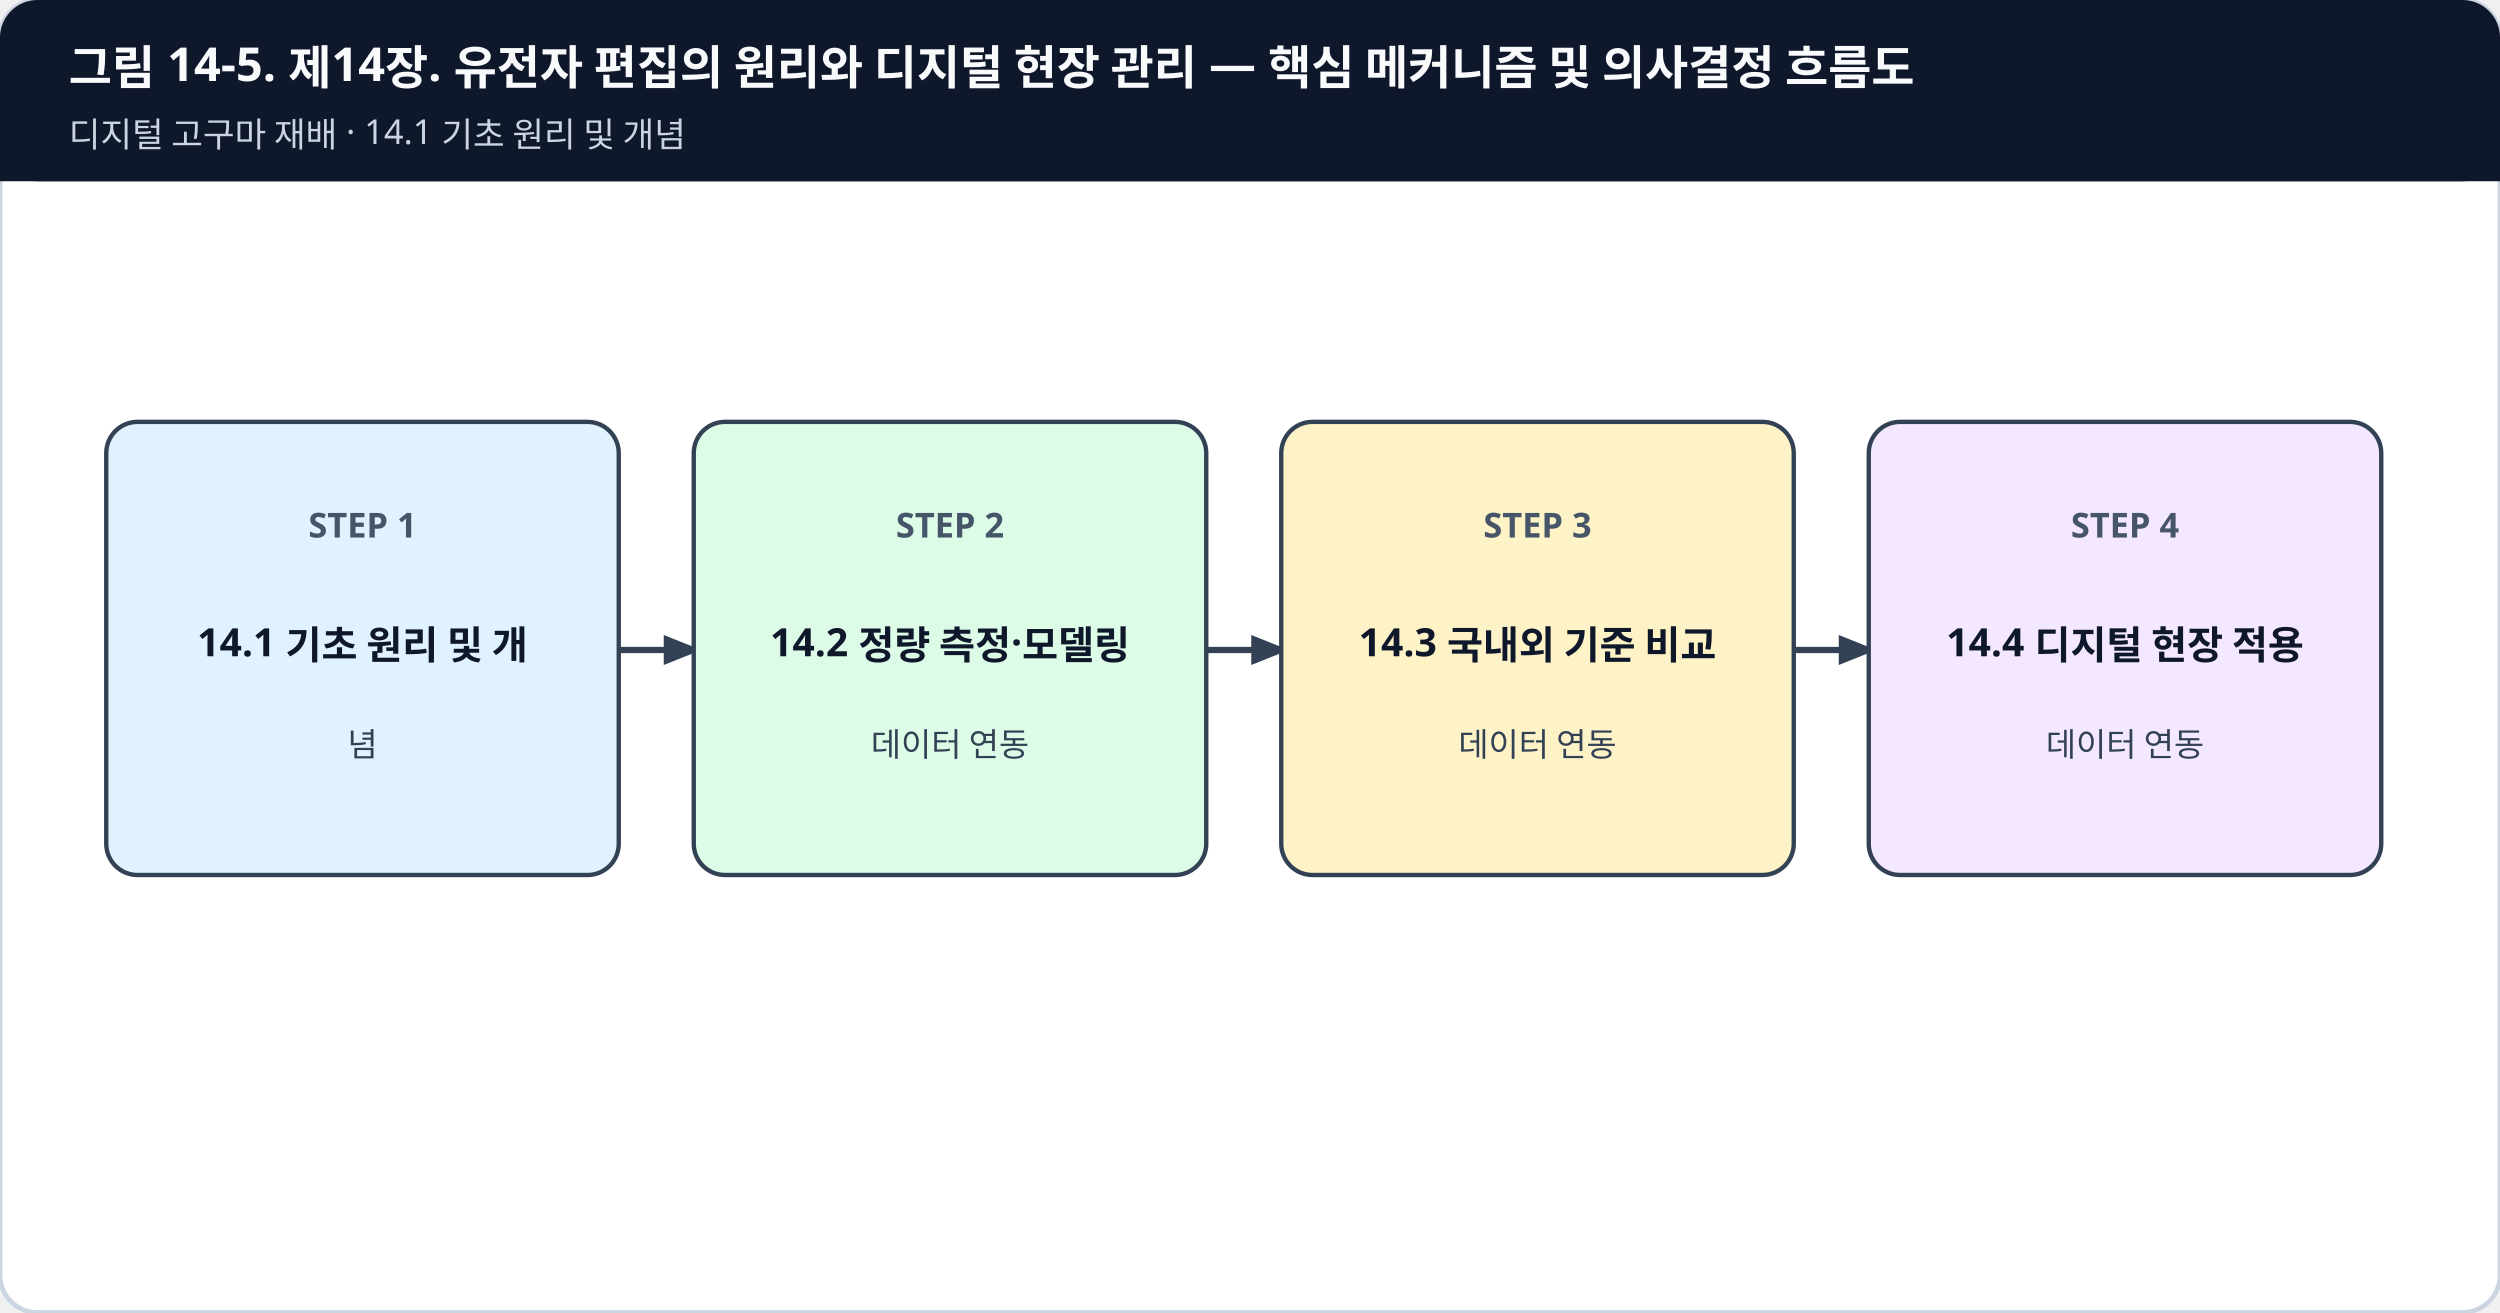
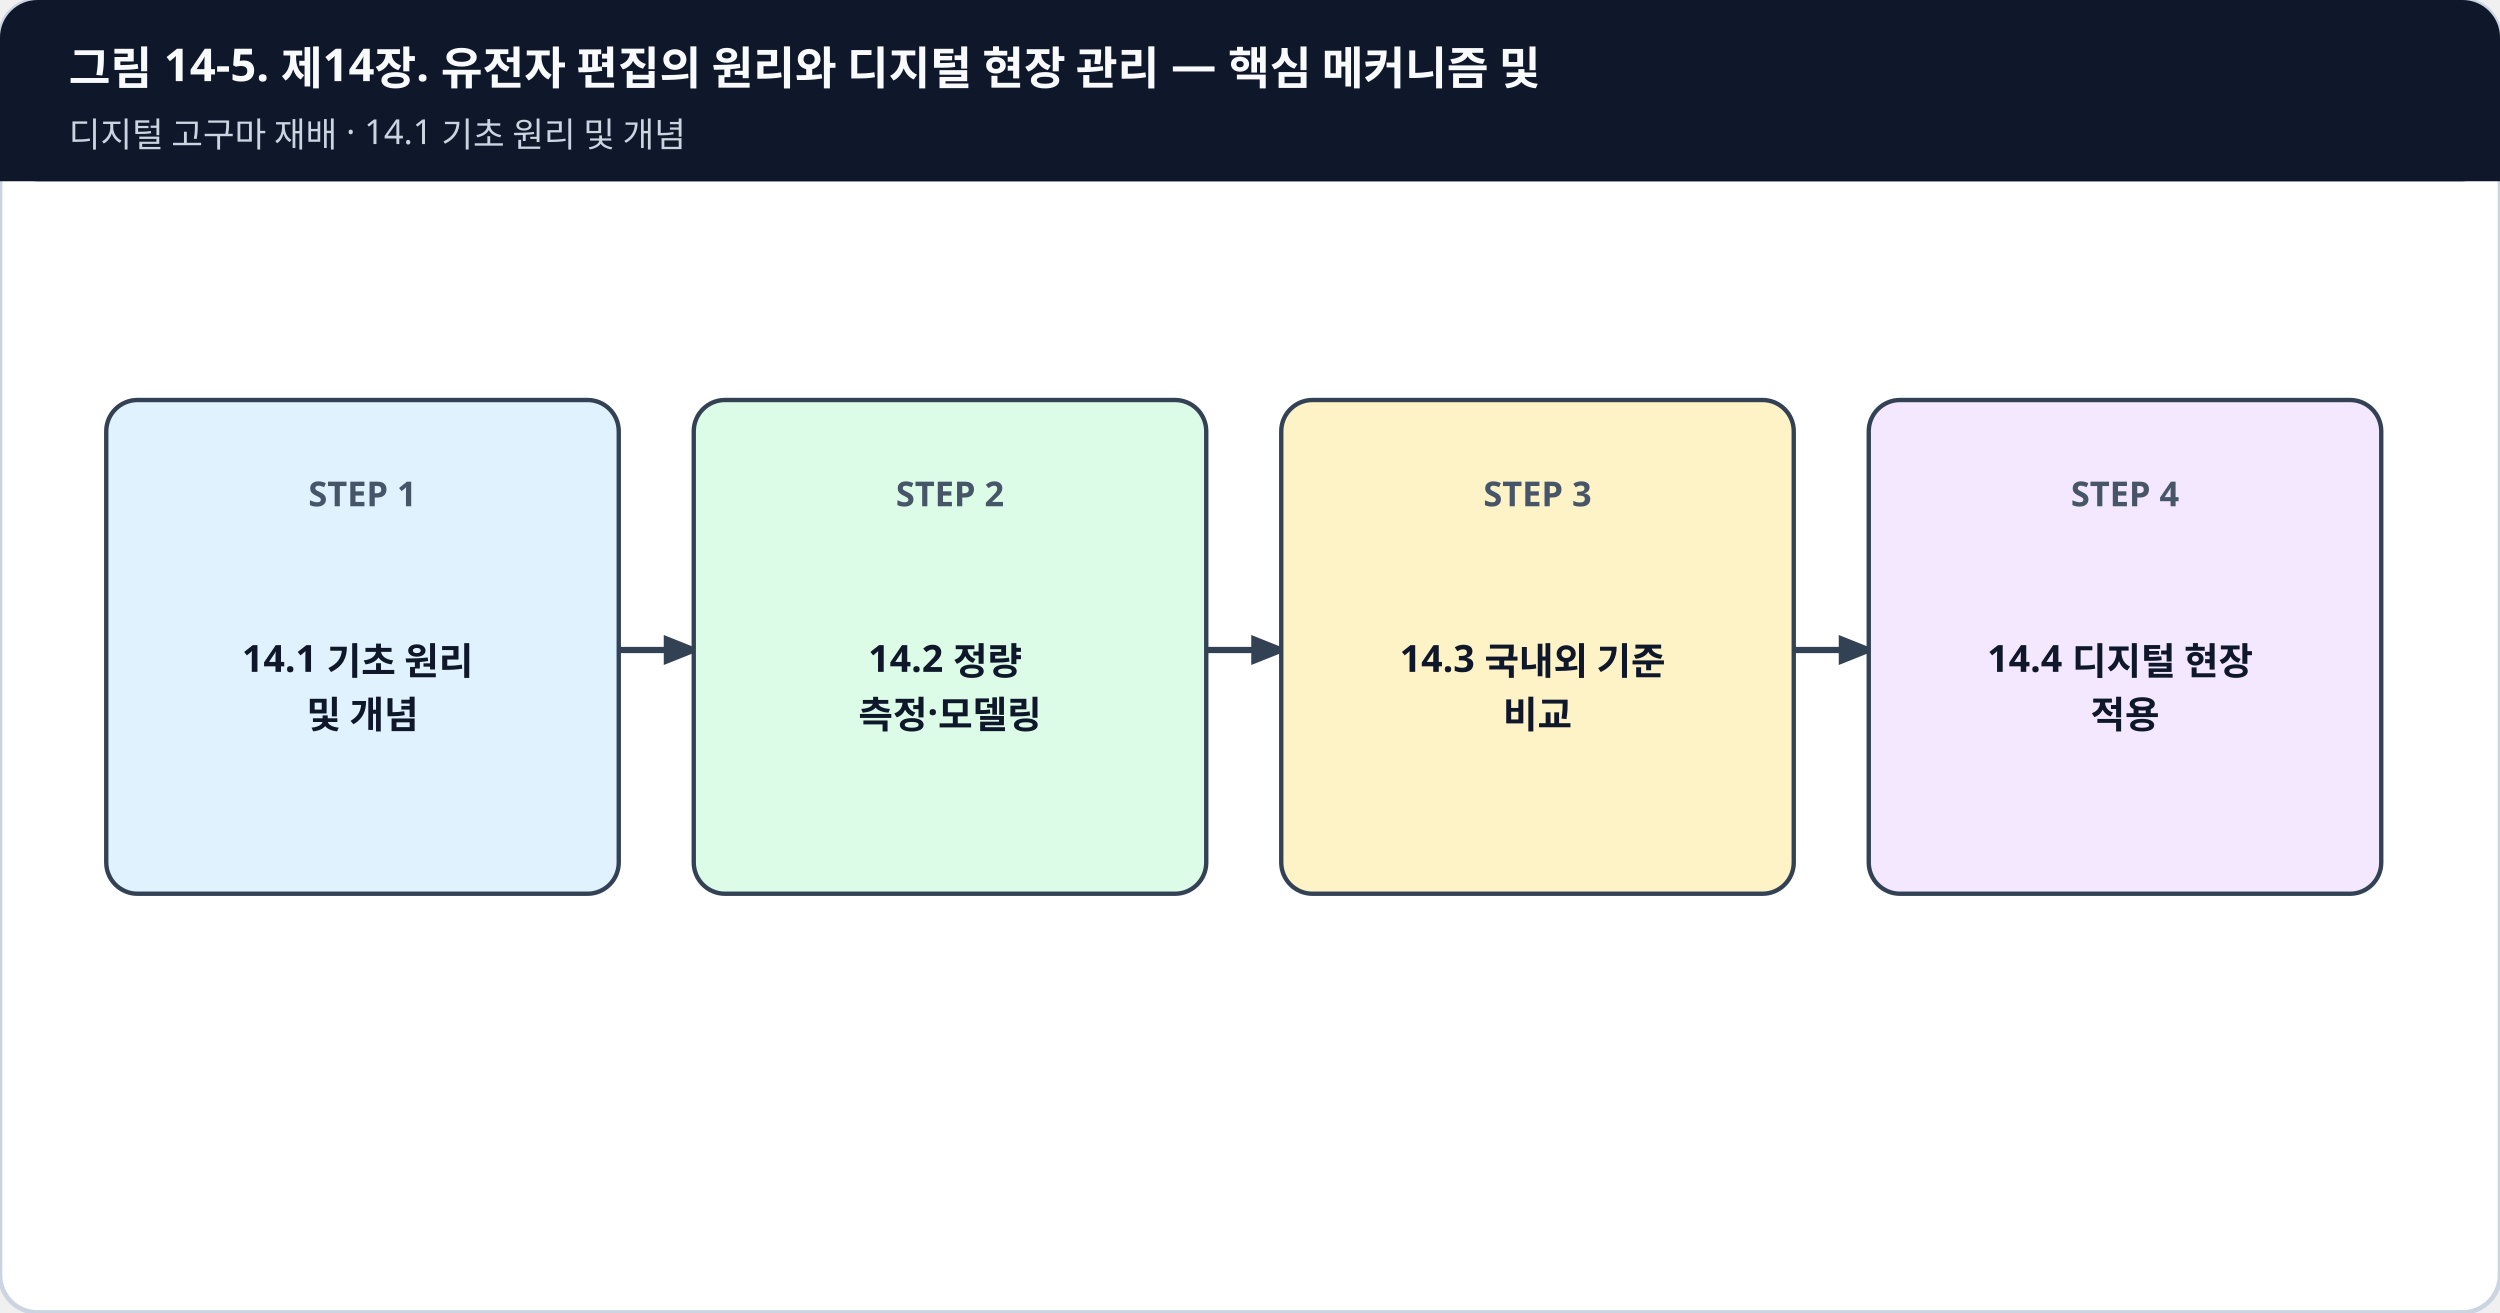
<svg xmlns="http://www.w3.org/2000/svg" viewBox="0 0 800 420" width="800" height="420" style="background:#ffffff;font-family:'Malgun Gothic', 'Apple SD Gothic Neo', 'Noto Sans KR', sans-serif;">
  <rect x="0" y="0" width="800" height="420" rx="12" fill="#ffffff" stroke="#cbd5e1" stroke-width="1.5" />
  <rect x="0" y="0" width="800" height="58" rx="12" fill="#0f172a" />
  <rect x="0" y="42" width="800" height="16" fill="#0f172a" />
-   <text x="22" y="27" font-size="15" font-weight="700" fill="#f8fafc">그림 14-5. 제14장. 유전자 편집의 원리와 디지털 현장 관리 — 핵심 메커니즘 및 의사결정 흐름도 </text>
+   <text x="22" y="27" font-size="14.5" font-weight="700" fill="#f8fafc">그림 14-5. 제14장. 유전자 편집의 원리와 디지털 현장 관리 — 핵심 메커니즘 및</text>
  <text x="22" y="47" font-size="11" fill="#cbd5e1">디지털 고구마 재배 · 14.1 기초 원리 및 개념</text>
  <defs>
    <marker id="ar" viewBox="0 0 10 10" refX="8" refY="5" markerWidth="6" markerHeight="6" orient="auto">
      <path d="M 0 1 L 10 5 L 0 9 z" fill="#334155" />
    </marker>
  </defs>
-   <rect x="34" y="135" width="164" height="145" rx="10" fill="#e0f2fe" stroke="#334155" stroke-width="1.4" />
-   <text x="116" y="172" text-anchor="middle" font-size="11" font-weight="700" fill="#475569">STEP 1</text>
-   <text x="116" y="210" text-anchor="middle" font-size="12.5" font-weight="700" fill="#0f172a">14.1 기초 원리 및 개</text>
-   <text x="116" y="242" text-anchor="middle" font-size="10.5" fill="#334155">념</text>
+   <rect x="34" y="128" width="164" height="158" rx="10" fill="#e0f2fe" stroke="#334155" stroke-width="1.4" />
+   <text x="116" y="162" text-anchor="middle" font-size="11" font-weight="700" fill="#475569">STEP 1</text>
+   <text text-anchor="middle" font-size="12" font-weight="700" fill="#0f172a">
+     <tspan x="116" y="215.0">14.1 기초 원리</tspan>
+     <tspan x="116" y="233.0">및 개념</tspan>
+   </text>
  <line x1="198" y1="208" x2="222" y2="208" stroke="#334155" stroke-width="2" marker-end="url(#ar)" />
-   <rect x="222" y="135" width="164" height="145" rx="10" fill="#dcfce7" stroke="#334155" stroke-width="1.4" />
-   <text x="304" y="172" text-anchor="middle" font-size="11" font-weight="700" fill="#475569">STEP 2</text>
-   <text x="304" y="210" text-anchor="middle" font-size="12.5" font-weight="700" fill="#0f172a">14.2 정량 측정·모델링</text>
-   <text x="304" y="242" text-anchor="middle" font-size="10.5" fill="#334155">데이터 연동</text>
+   <rect x="222" y="128" width="164" height="158" rx="10" fill="#dcfce7" stroke="#334155" stroke-width="1.4" />
+   <text x="304" y="162" text-anchor="middle" font-size="11" font-weight="700" fill="#475569">STEP 2</text>
+   <text text-anchor="middle" font-size="12" font-weight="700" fill="#0f172a">
+     <tspan x="304" y="215.0">14.2 정량</tspan>
+     <tspan x="304" y="233.0">측정·모델링</tspan>
+   </text>
  <line x1="386" y1="208" x2="410" y2="208" stroke="#334155" stroke-width="2" marker-end="url(#ar)" />
-   <rect x="410" y="135" width="164" height="145" rx="10" fill="#fef3c7" stroke="#334155" stroke-width="1.4" />
-   <text x="492" y="172" text-anchor="middle" font-size="11" font-weight="700" fill="#475569">STEP 3</text>
-   <text x="492" y="210" text-anchor="middle" font-size="12.5" font-weight="700" fill="#0f172a">14.3 국내외 기준 비교</text>
-   <text x="492" y="242" text-anchor="middle" font-size="10.5" fill="#334155">데이터 연동</text>
+   <rect x="410" y="128" width="164" height="158" rx="10" fill="#fef3c7" stroke="#334155" stroke-width="1.4" />
+   <text x="492" y="162" text-anchor="middle" font-size="11" font-weight="700" fill="#475569">STEP 3</text>
+   <text text-anchor="middle" font-size="12" font-weight="700" fill="#0f172a">
+     <tspan x="492" y="215.0">14.3 국내외 기준</tspan>
+     <tspan x="492" y="233.0">비교</tspan>
+   </text>
  <line x1="574" y1="208" x2="598" y2="208" stroke="#334155" stroke-width="2" marker-end="url(#ar)" />
-   <rect x="598" y="135" width="164" height="145" rx="10" fill="#f3e8ff" stroke="#334155" stroke-width="1.4" />
-   <text x="680" y="172" text-anchor="middle" font-size="11" font-weight="700" fill="#475569">STEP 4</text>
-   <text x="680" y="210" text-anchor="middle" font-size="12.5" font-weight="700" fill="#0f172a">14.4 디지털 현장 적용</text>
-   <text x="680" y="242" text-anchor="middle" font-size="10.5" fill="#334155">데이터 연동</text>
+   <rect x="598" y="128" width="164" height="158" rx="10" fill="#f3e8ff" stroke="#334155" stroke-width="1.4" />
+   <text x="680" y="162" text-anchor="middle" font-size="11" font-weight="700" fill="#475569">STEP 4</text>
+   <text text-anchor="middle" font-size="12" font-weight="700" fill="#0f172a">
+     <tspan x="680" y="215.0">14.4 디지털 현장</tspan>
+     <tspan x="680" y="233.0">적용</tspan>
+   </text>
</svg>
